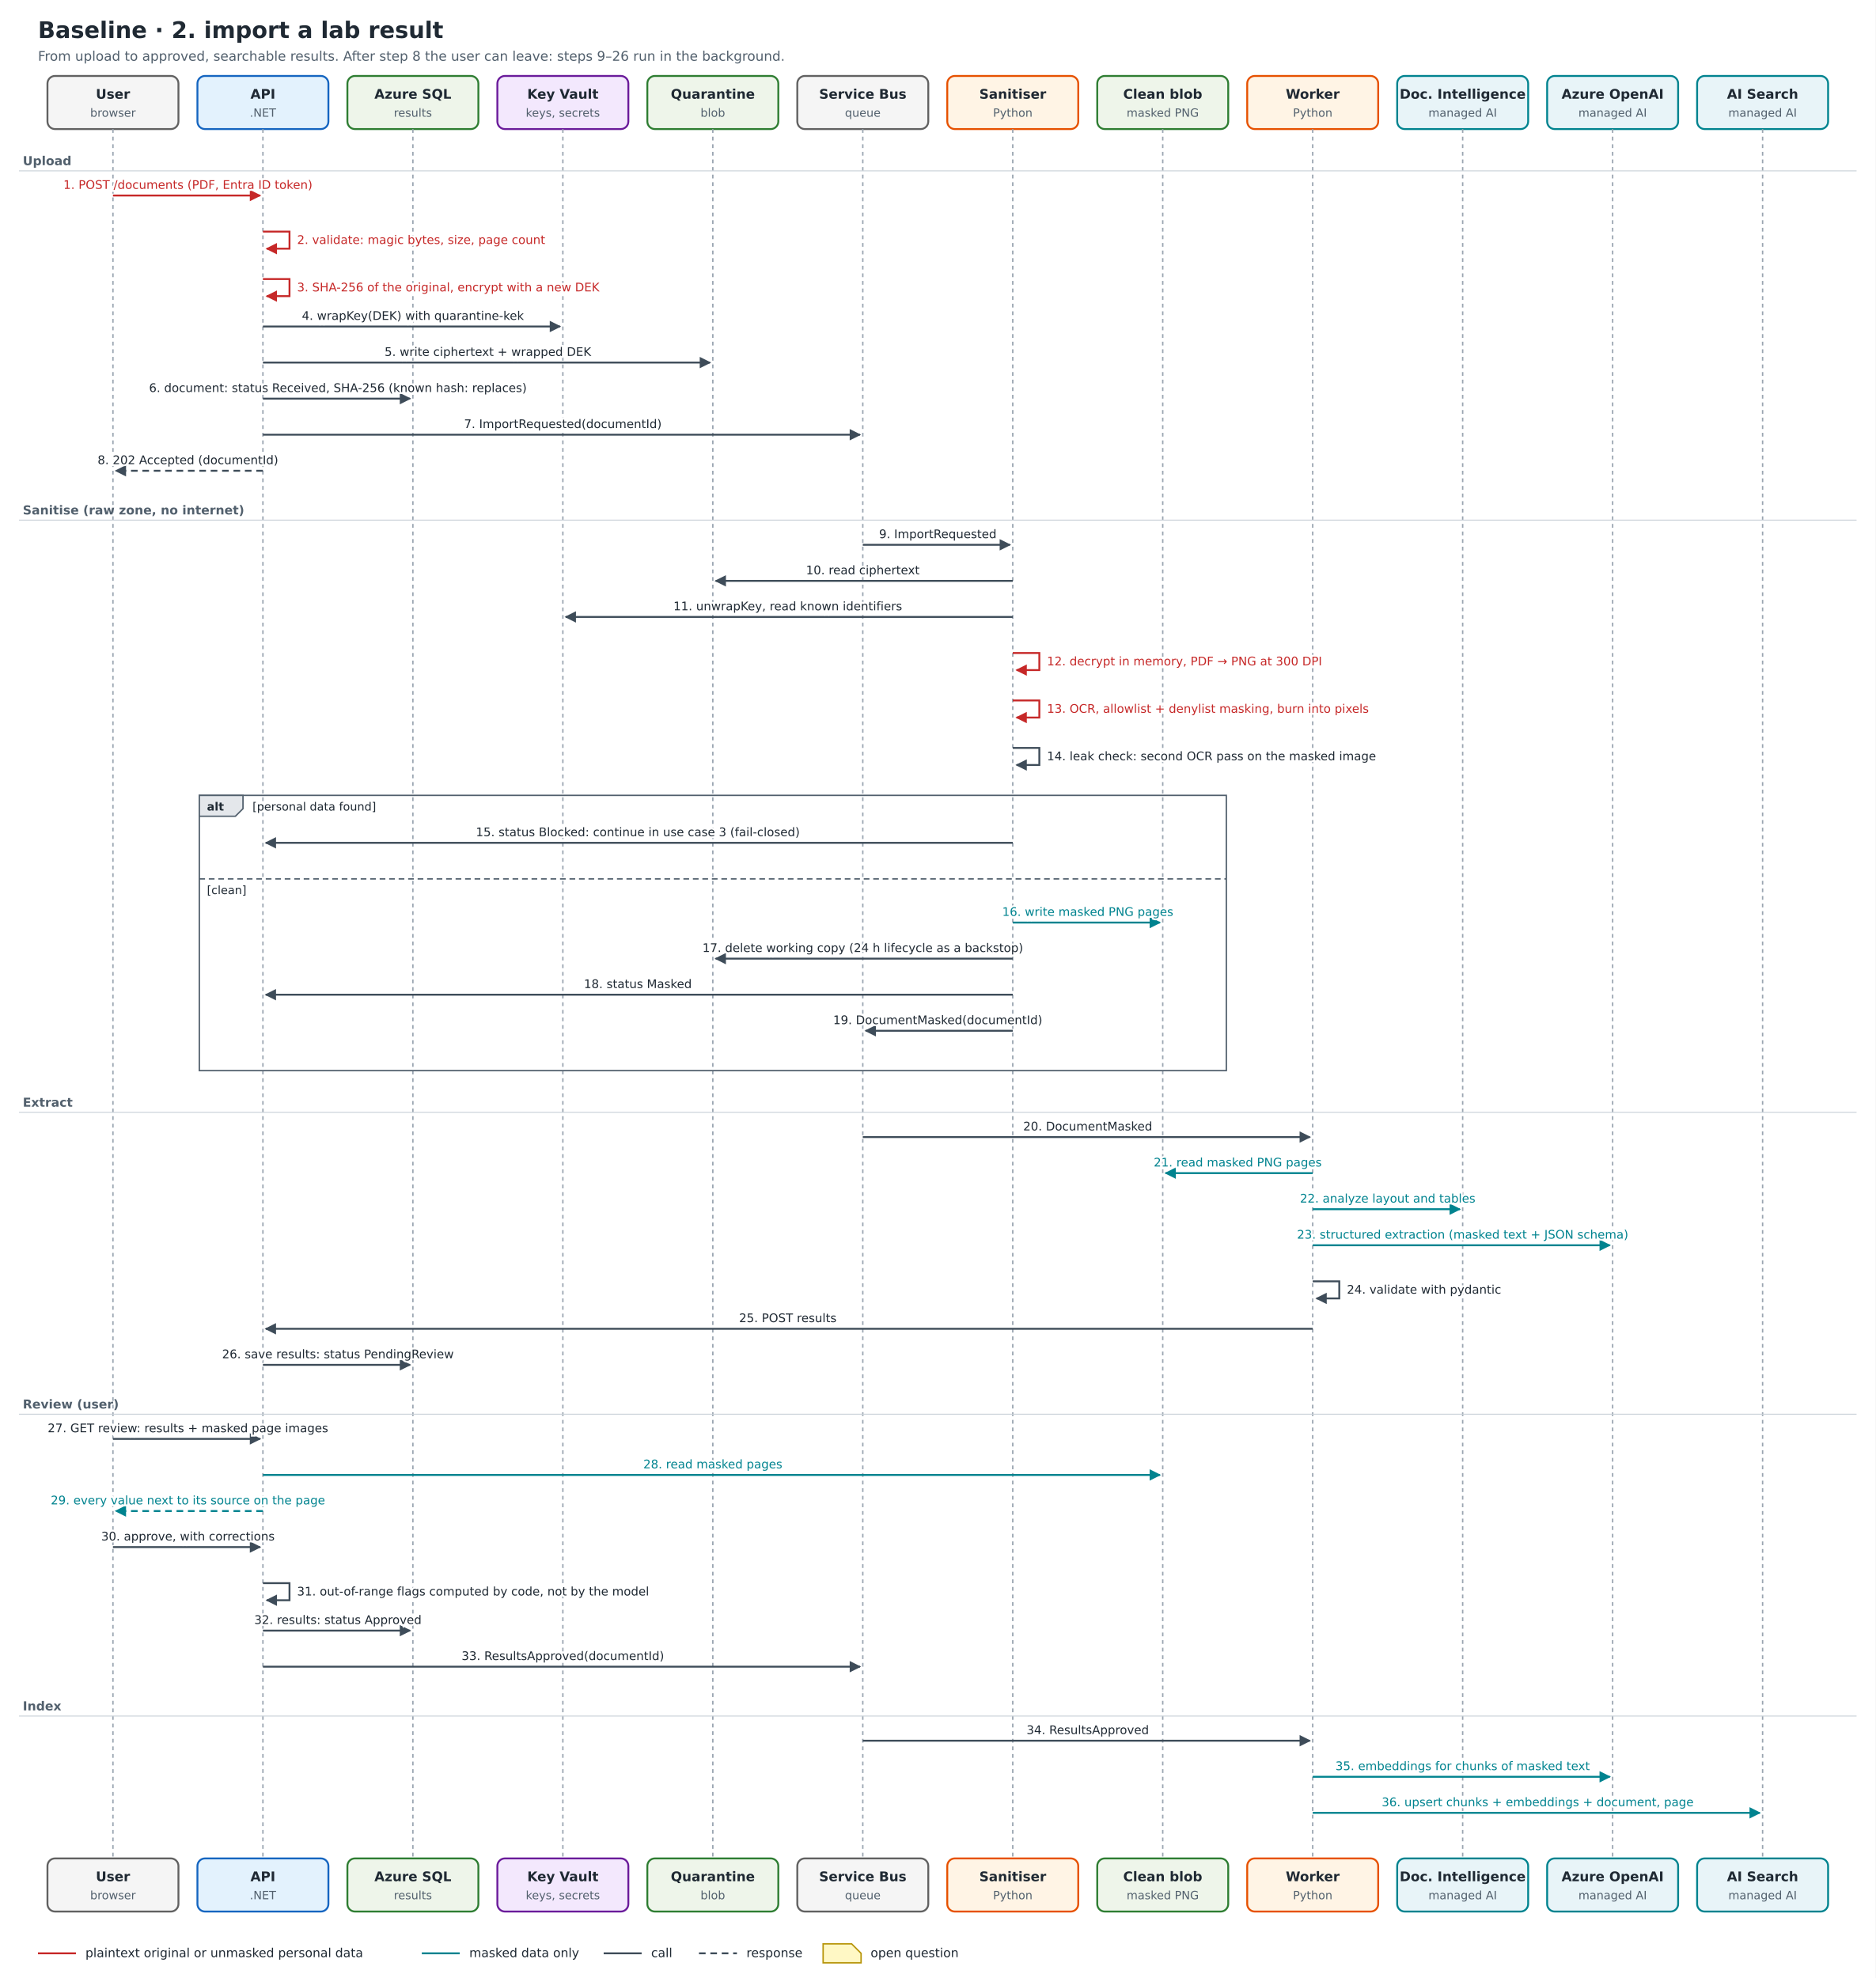
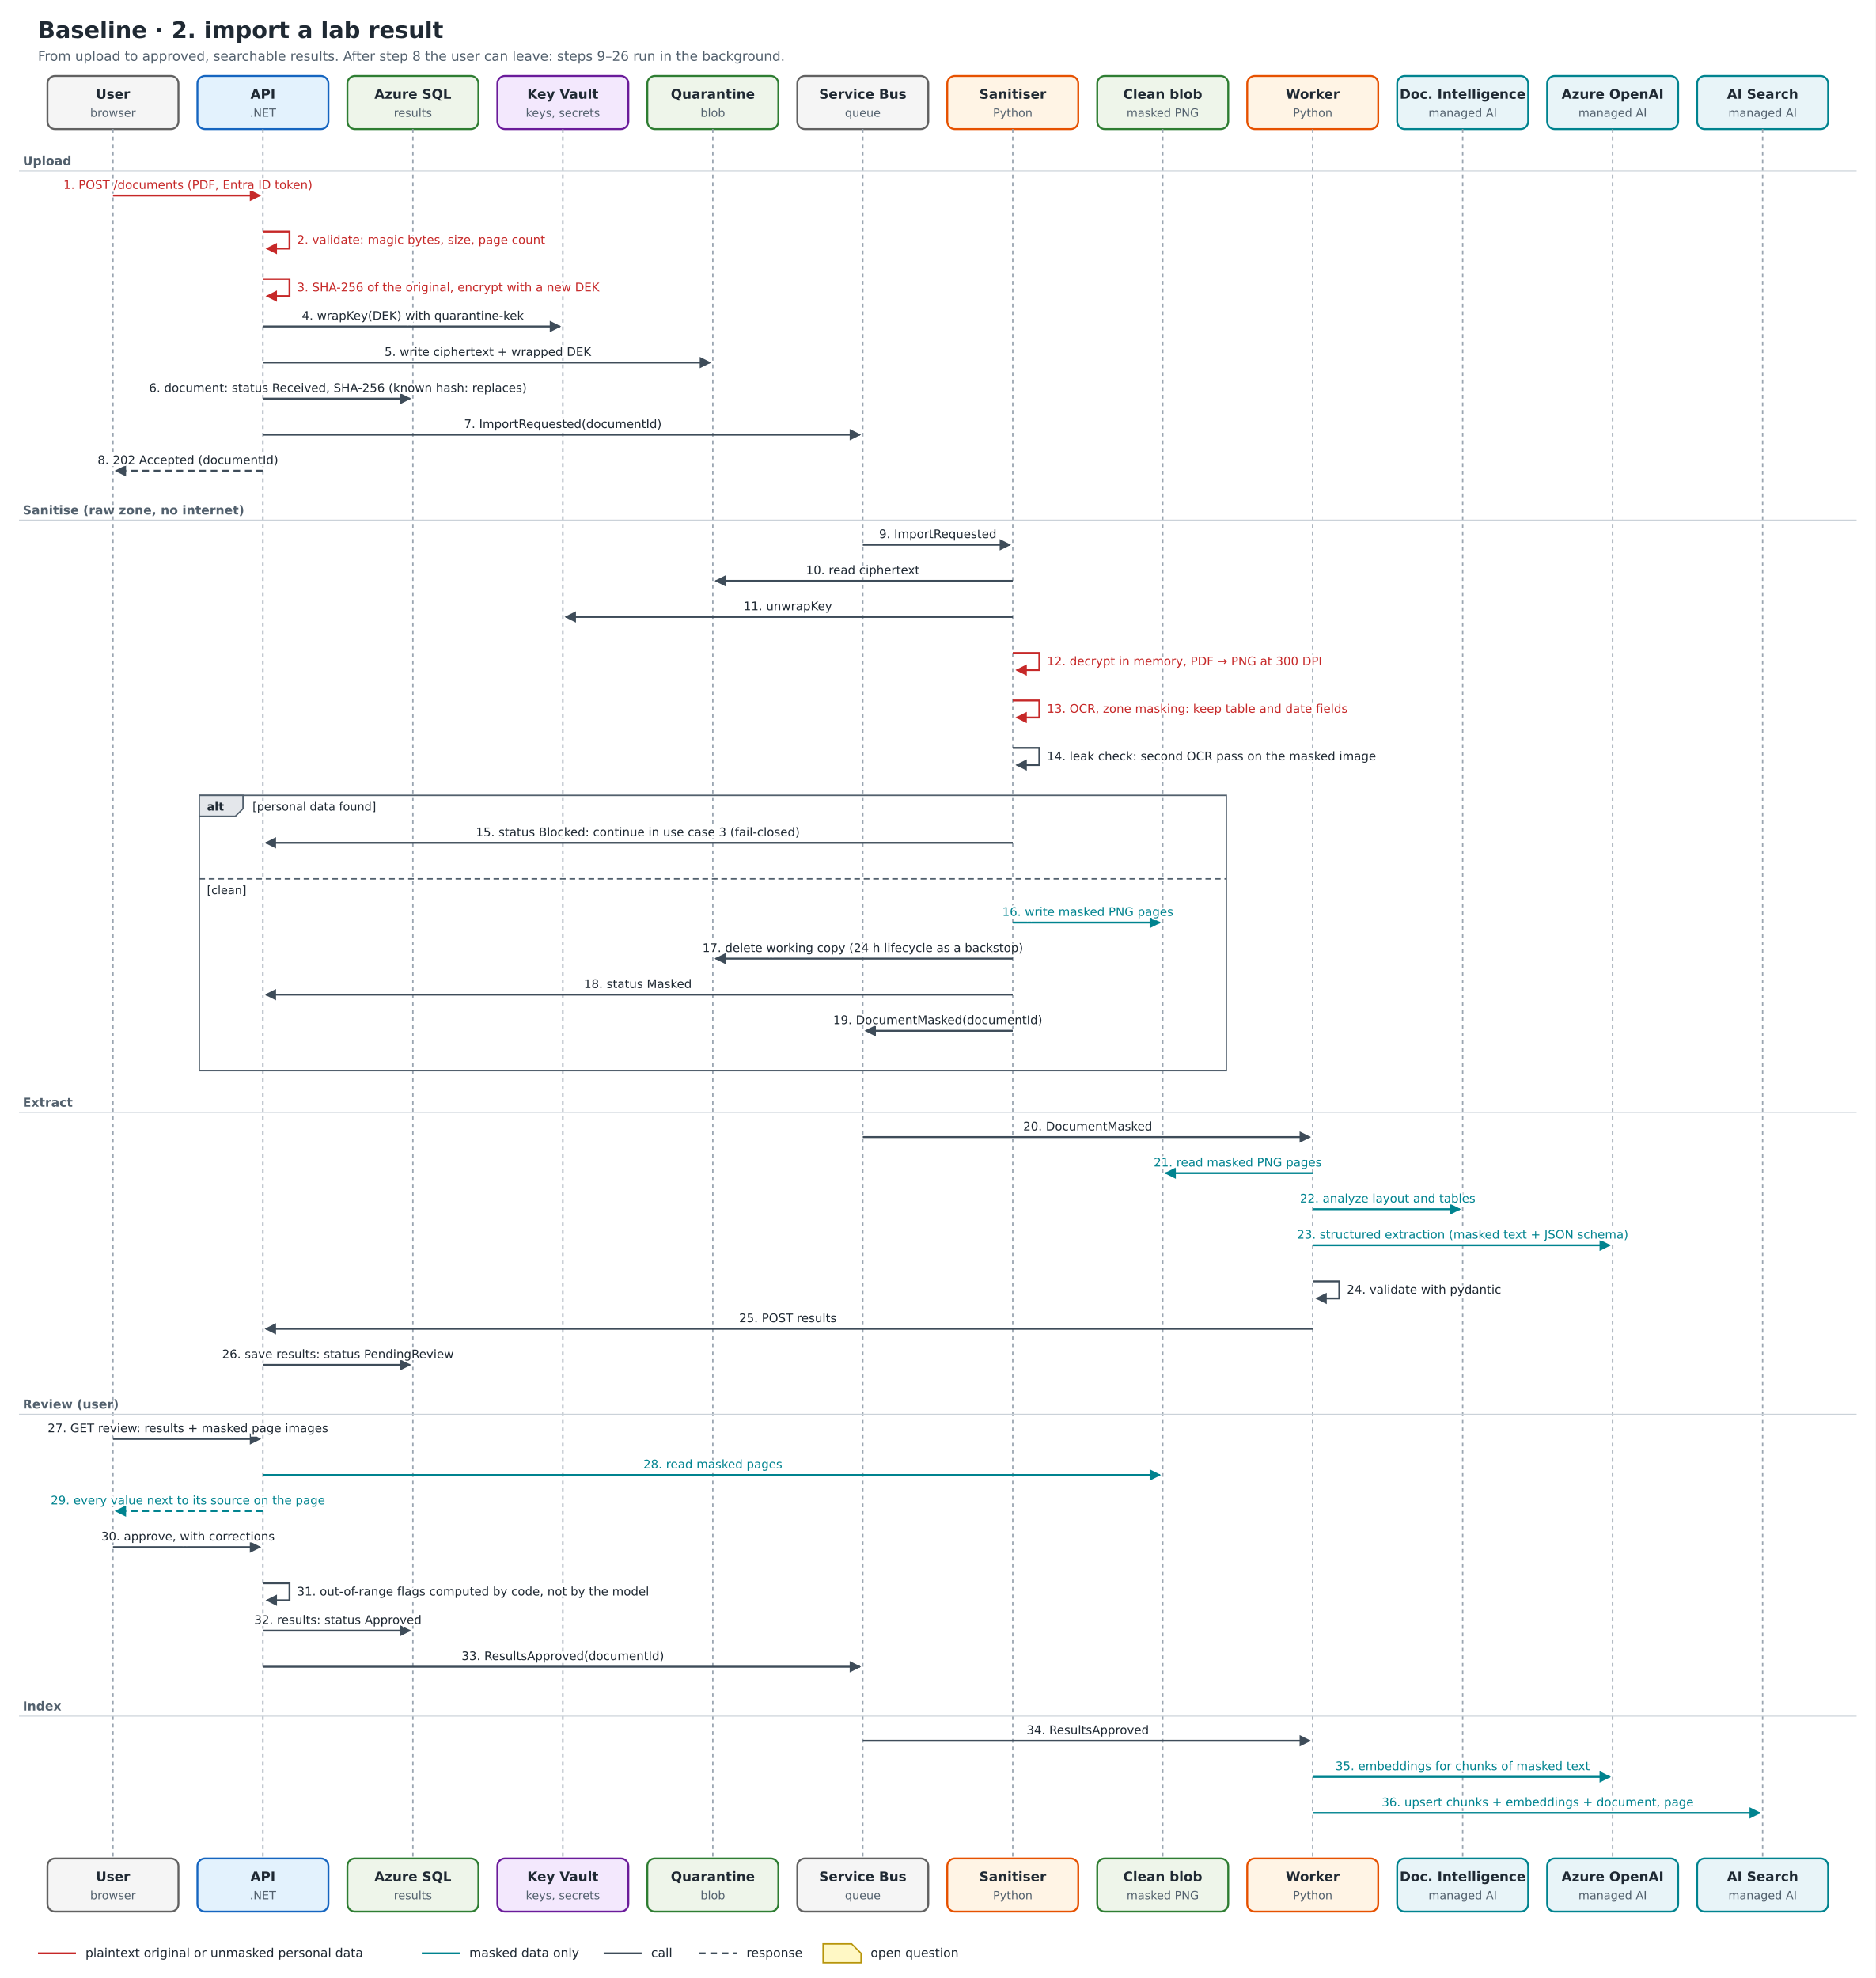
<svg xmlns="http://www.w3.org/2000/svg" width="1976" height="2084" viewBox="0 0 1976 2084" font-family="DejaVu Sans, Arial, sans-serif">
  <defs>
    <marker id="a-raw" viewBox="0 0 10 10" refX="9" refY="5" markerWidth="6" markerHeight="6" orient="auto-start-reverse">
      <path d="M0 0 L10 5 L0 10 z" fill="#c62828" />
    </marker>
    <marker id="a-masked" viewBox="0 0 10 10" refX="9" refY="5" markerWidth="6" markerHeight="6" orient="auto-start-reverse">
      <path d="M0 0 L10 5 L0 10 z" fill="#00838f" />
    </marker>
    <marker id="a-normal" viewBox="0 0 10 10" refX="9" refY="5" markerWidth="6" markerHeight="6" orient="auto-start-reverse">
      <path d="M0 0 L10 5 L0 10 z" fill="#3e4c59" />
    </marker>
  </defs>
  <rect width="100%" height="100%" fill="#ffffff" />
  <text x="40" y="40" font-size="24" font-weight="bold" fill="#1f2933">Baseline · 2. import a lab result</text>
  <text x="40" y="64" font-size="14" fill="#52606d">From upload to approved, searchable results. After step 8 the user can leave: steps 9–26 run in the background.</text>
  <rect x="50" y="80" width="138" height="56" rx="8" fill="#f5f5f5" stroke="#616161" stroke-width="2" />
  <text x="119" y="104" text-anchor="middle" font-size="14" font-weight="bold" fill="#1f2933">User</text>
  <text x="119" y="123" text-anchor="middle" font-size="12" fill="#52606d">browser</text>
  <rect x="50" y="1958" width="138" height="56" rx="8" fill="#f5f5f5" stroke="#616161" stroke-width="2" />
  <text x="119" y="1982" text-anchor="middle" font-size="14" font-weight="bold" fill="#1f2933">User</text>
  <text x="119" y="2001" text-anchor="middle" font-size="12" fill="#52606d">browser</text>
  <line x1="119" y1="136" x2="119" y2="1958" stroke="#9aa5b1" stroke-width="1.5" stroke-dasharray="4 4" />
  <rect x="208" y="80" width="138" height="56" rx="8" fill="#e3f2fd" stroke="#1565c0" stroke-width="2" />
  <text x="277" y="104" text-anchor="middle" font-size="14" font-weight="bold" fill="#1f2933">API</text>
  <text x="277" y="123" text-anchor="middle" font-size="12" fill="#52606d">.NET</text>
  <rect x="208" y="1958" width="138" height="56" rx="8" fill="#e3f2fd" stroke="#1565c0" stroke-width="2" />
  <text x="277" y="1982" text-anchor="middle" font-size="14" font-weight="bold" fill="#1f2933">API</text>
  <text x="277" y="2001" text-anchor="middle" font-size="12" fill="#52606d">.NET</text>
  <line x1="277" y1="136" x2="277" y2="1958" stroke="#9aa5b1" stroke-width="1.5" stroke-dasharray="4 4" />
  <rect x="366" y="80" width="138" height="56" rx="8" fill="#eef5ea" stroke="#2e7d32" stroke-width="2" />
  <text x="435" y="104" text-anchor="middle" font-size="14" font-weight="bold" fill="#1f2933">Azure SQL</text>
  <text x="435" y="123" text-anchor="middle" font-size="12" fill="#52606d">results</text>
  <rect x="366" y="1958" width="138" height="56" rx="8" fill="#eef5ea" stroke="#2e7d32" stroke-width="2" />
  <text x="435" y="1982" text-anchor="middle" font-size="14" font-weight="bold" fill="#1f2933">Azure SQL</text>
  <text x="435" y="2001" text-anchor="middle" font-size="12" fill="#52606d">results</text>
  <line x1="435" y1="136" x2="435" y2="1958" stroke="#9aa5b1" stroke-width="1.5" stroke-dasharray="4 4" />
  <rect x="524" y="80" width="138" height="56" rx="8" fill="#f3e8fd" stroke="#6a1b9a" stroke-width="2" />
  <text x="593" y="104" text-anchor="middle" font-size="14" font-weight="bold" fill="#1f2933">Key Vault</text>
  <text x="593" y="123" text-anchor="middle" font-size="12" fill="#52606d">keys, secrets</text>
  <rect x="524" y="1958" width="138" height="56" rx="8" fill="#f3e8fd" stroke="#6a1b9a" stroke-width="2" />
  <text x="593" y="1982" text-anchor="middle" font-size="14" font-weight="bold" fill="#1f2933">Key Vault</text>
  <text x="593" y="2001" text-anchor="middle" font-size="12" fill="#52606d">keys, secrets</text>
  <line x1="593" y1="136" x2="593" y2="1958" stroke="#9aa5b1" stroke-width="1.5" stroke-dasharray="4 4" />
  <rect x="682" y="80" width="138" height="56" rx="8" fill="#eef5ea" stroke="#2e7d32" stroke-width="2" />
  <text x="751" y="104" text-anchor="middle" font-size="14" font-weight="bold" fill="#1f2933">Quarantine</text>
  <text x="751" y="123" text-anchor="middle" font-size="12" fill="#52606d">blob</text>
  <rect x="682" y="1958" width="138" height="56" rx="8" fill="#eef5ea" stroke="#2e7d32" stroke-width="2" />
  <text x="751" y="1982" text-anchor="middle" font-size="14" font-weight="bold" fill="#1f2933">Quarantine</text>
  <text x="751" y="2001" text-anchor="middle" font-size="12" fill="#52606d">blob</text>
  <line x1="751" y1="136" x2="751" y2="1958" stroke="#9aa5b1" stroke-width="1.5" stroke-dasharray="4 4" />
  <rect x="840" y="80" width="138" height="56" rx="8" fill="#f5f5f5" stroke="#616161" stroke-width="2" />
  <text x="909" y="104" text-anchor="middle" font-size="14" font-weight="bold" fill="#1f2933">Service Bus</text>
  <text x="909" y="123" text-anchor="middle" font-size="12" fill="#52606d">queue</text>
  <rect x="840" y="1958" width="138" height="56" rx="8" fill="#f5f5f5" stroke="#616161" stroke-width="2" />
  <text x="909" y="1982" text-anchor="middle" font-size="14" font-weight="bold" fill="#1f2933">Service Bus</text>
  <text x="909" y="2001" text-anchor="middle" font-size="12" fill="#52606d">queue</text>
  <line x1="909" y1="136" x2="909" y2="1958" stroke="#9aa5b1" stroke-width="1.5" stroke-dasharray="4 4" />
  <rect x="998" y="80" width="138" height="56" rx="8" fill="#fff4e5" stroke="#e65100" stroke-width="2" />
  <text x="1067" y="104" text-anchor="middle" font-size="14" font-weight="bold" fill="#1f2933">Sanitiser</text>
  <text x="1067" y="123" text-anchor="middle" font-size="12" fill="#52606d">Python</text>
  <rect x="998" y="1958" width="138" height="56" rx="8" fill="#fff4e5" stroke="#e65100" stroke-width="2" />
  <text x="1067" y="1982" text-anchor="middle" font-size="14" font-weight="bold" fill="#1f2933">Sanitiser</text>
  <text x="1067" y="2001" text-anchor="middle" font-size="12" fill="#52606d">Python</text>
  <line x1="1067" y1="136" x2="1067" y2="1958" stroke="#9aa5b1" stroke-width="1.5" stroke-dasharray="4 4" />
  <rect x="1156" y="80" width="138" height="56" rx="8" fill="#eef5ea" stroke="#2e7d32" stroke-width="2" />
  <text x="1225" y="104" text-anchor="middle" font-size="14" font-weight="bold" fill="#1f2933">Clean blob</text>
  <text x="1225" y="123" text-anchor="middle" font-size="12" fill="#52606d">masked PNG</text>
  <rect x="1156" y="1958" width="138" height="56" rx="8" fill="#eef5ea" stroke="#2e7d32" stroke-width="2" />
  <text x="1225" y="1982" text-anchor="middle" font-size="14" font-weight="bold" fill="#1f2933">Clean blob</text>
  <text x="1225" y="2001" text-anchor="middle" font-size="12" fill="#52606d">masked PNG</text>
  <line x1="1225" y1="136" x2="1225" y2="1958" stroke="#9aa5b1" stroke-width="1.5" stroke-dasharray="4 4" />
  <rect x="1314" y="80" width="138" height="56" rx="8" fill="#fff4e5" stroke="#e65100" stroke-width="2" />
  <text x="1383" y="104" text-anchor="middle" font-size="14" font-weight="bold" fill="#1f2933">Worker</text>
  <text x="1383" y="123" text-anchor="middle" font-size="12" fill="#52606d">Python</text>
  <rect x="1314" y="1958" width="138" height="56" rx="8" fill="#fff4e5" stroke="#e65100" stroke-width="2" />
  <text x="1383" y="1982" text-anchor="middle" font-size="14" font-weight="bold" fill="#1f2933">Worker</text>
  <text x="1383" y="2001" text-anchor="middle" font-size="12" fill="#52606d">Python</text>
  <line x1="1383" y1="136" x2="1383" y2="1958" stroke="#9aa5b1" stroke-width="1.5" stroke-dasharray="4 4" />
  <rect x="1472" y="80" width="138" height="56" rx="8" fill="#e8f4f8" stroke="#00838f" stroke-width="2" />
  <text x="1541" y="104" text-anchor="middle" font-size="14" font-weight="bold" fill="#1f2933">Doc. Intelligence</text>
  <text x="1541" y="123" text-anchor="middle" font-size="12" fill="#52606d">managed AI</text>
  <rect x="1472" y="1958" width="138" height="56" rx="8" fill="#e8f4f8" stroke="#00838f" stroke-width="2" />
  <text x="1541" y="1982" text-anchor="middle" font-size="14" font-weight="bold" fill="#1f2933">Doc. Intelligence</text>
  <text x="1541" y="2001" text-anchor="middle" font-size="12" fill="#52606d">managed AI</text>
  <line x1="1541" y1="136" x2="1541" y2="1958" stroke="#9aa5b1" stroke-width="1.5" stroke-dasharray="4 4" />
  <rect x="1630" y="80" width="138" height="56" rx="8" fill="#e8f4f8" stroke="#00838f" stroke-width="2" />
  <text x="1699" y="104" text-anchor="middle" font-size="14" font-weight="bold" fill="#1f2933">Azure OpenAI</text>
  <text x="1699" y="123" text-anchor="middle" font-size="12" fill="#52606d">managed AI</text>
  <rect x="1630" y="1958" width="138" height="56" rx="8" fill="#e8f4f8" stroke="#00838f" stroke-width="2" />
  <text x="1699" y="1982" text-anchor="middle" font-size="14" font-weight="bold" fill="#1f2933">Azure OpenAI</text>
  <text x="1699" y="2001" text-anchor="middle" font-size="12" fill="#52606d">managed AI</text>
  <line x1="1699" y1="136" x2="1699" y2="1958" stroke="#9aa5b1" stroke-width="1.5" stroke-dasharray="4 4" />
  <rect x="1788" y="80" width="138" height="56" rx="8" fill="#e8f4f8" stroke="#00838f" stroke-width="2" />
  <text x="1857" y="104" text-anchor="middle" font-size="14" font-weight="bold" fill="#1f2933">AI Search</text>
  <text x="1857" y="123" text-anchor="middle" font-size="12" fill="#52606d">managed AI</text>
  <rect x="1788" y="1958" width="138" height="56" rx="8" fill="#e8f4f8" stroke="#00838f" stroke-width="2" />
  <text x="1857" y="1982" text-anchor="middle" font-size="14" font-weight="bold" fill="#1f2933">AI Search</text>
  <text x="1857" y="2001" text-anchor="middle" font-size="12" fill="#52606d">managed AI</text>
  <line x1="1857" y1="136" x2="1857" y2="1958" stroke="#9aa5b1" stroke-width="1.5" stroke-dasharray="4 4" />
  <line x1="20" y1="180" x2="1956" y2="180" stroke="#cbd2d9" stroke-width="1" />
  <text x="24" y="174" font-size="13" font-weight="bold" fill="#52606d">Upload</text>
  <line x1="119" y1="206" x2="274" y2="206" stroke="#c62828" stroke-width="2" marker-end="url(#a-raw)" />
  <text x="198" y="199" text-anchor="middle" font-size="12.5" fill="#c62828" paint-order="stroke" stroke="#ffffff" stroke-width="4">1. POST /documents (PDF, Entra ID token)</text>
  <path d="M277 244 h28 v18 h-24" fill="none" stroke="#c62828" stroke-width="2" marker-end="url(#a-raw)" />
  <text x="313" y="257" font-size="12.5" fill="#c62828" paint-order="stroke" stroke="#ffffff" stroke-width="4">2. validate: magic bytes, size, page count</text>
  <path d="M277 294 h28 v18 h-24" fill="none" stroke="#c62828" stroke-width="2" marker-end="url(#a-raw)" />
  <text x="313" y="307" font-size="12.5" fill="#c62828" paint-order="stroke" stroke="#ffffff" stroke-width="4">3. SHA-256 of the original, encrypt with a new DEK</text>
  <line x1="277" y1="344" x2="590" y2="344" stroke="#3e4c59" stroke-width="2" marker-end="url(#a-normal)" />
  <text x="435" y="337" text-anchor="middle" font-size="12.5" fill="#1f2933" paint-order="stroke" stroke="#ffffff" stroke-width="4">4. wrapKey(DEK) with quarantine-kek</text>
  <line x1="277" y1="382" x2="748" y2="382" stroke="#3e4c59" stroke-width="2" marker-end="url(#a-normal)" />
  <text x="514" y="375" text-anchor="middle" font-size="12.5" fill="#1f2933" paint-order="stroke" stroke="#ffffff" stroke-width="4">5. write ciphertext + wrapped DEK</text>
  <line x1="277" y1="420" x2="432" y2="420" stroke="#3e4c59" stroke-width="2" marker-end="url(#a-normal)" />
  <text x="356" y="413" text-anchor="middle" font-size="12.5" fill="#1f2933" paint-order="stroke" stroke="#ffffff" stroke-width="4">6. document: status Received, SHA-256 (known hash: replaces)</text>
  <line x1="277" y1="458" x2="906" y2="458" stroke="#3e4c59" stroke-width="2" marker-end="url(#a-normal)" />
  <text x="593" y="451" text-anchor="middle" font-size="12.5" fill="#1f2933" paint-order="stroke" stroke="#ffffff" stroke-width="4">7. ImportRequested(documentId)</text>
  <line x1="277" y1="496" x2="122" y2="496" stroke="#3e4c59" stroke-width="2" stroke-dasharray="7 5" marker-end="url(#a-normal)" />
  <text x="198" y="489" text-anchor="middle" font-size="12.5" fill="#1f2933" paint-order="stroke" stroke="#ffffff" stroke-width="4">8. 202 Accepted (documentId)</text>
  <line x1="20" y1="548" x2="1956" y2="548" stroke="#cbd2d9" stroke-width="1" />
  <text x="24" y="542" font-size="13" font-weight="bold" fill="#52606d">Sanitise (raw zone, no internet)</text>
  <line x1="909" y1="574" x2="1064" y2="574" stroke="#3e4c59" stroke-width="2" marker-end="url(#a-normal)" />
  <text x="988" y="567" text-anchor="middle" font-size="12.5" fill="#1f2933" paint-order="stroke" stroke="#ffffff" stroke-width="4">9. ImportRequested</text>
  <line x1="1067" y1="612" x2="754" y2="612" stroke="#3e4c59" stroke-width="2" marker-end="url(#a-normal)" />
  <text x="909" y="605" text-anchor="middle" font-size="12.5" fill="#1f2933" paint-order="stroke" stroke="#ffffff" stroke-width="4">10. read ciphertext</text>
  <line x1="1067" y1="650" x2="596" y2="650" stroke="#3e4c59" stroke-width="2" marker-end="url(#a-normal)" />
-   <text x="830" y="643" text-anchor="middle" font-size="12.5" fill="#1f2933" paint-order="stroke" stroke="#ffffff" stroke-width="4">11. unwrapKey, read known identifiers</text>
+   <text x="830" y="643" text-anchor="middle" font-size="12.5" fill="#1f2933" paint-order="stroke" stroke="#ffffff" stroke-width="4">11. unwrapKey</text>
  <path d="M1067 688 h28 v18 h-24" fill="none" stroke="#c62828" stroke-width="2" marker-end="url(#a-raw)" />
  <text x="1103" y="701" font-size="12.5" fill="#c62828" paint-order="stroke" stroke="#ffffff" stroke-width="4">12. decrypt in memory, PDF → PNG at 300 DPI</text>
  <path d="M1067 738 h28 v18 h-24" fill="none" stroke="#c62828" stroke-width="2" marker-end="url(#a-raw)" />
-   <text x="1103" y="751" font-size="12.5" fill="#c62828" paint-order="stroke" stroke="#ffffff" stroke-width="4">13. OCR, allowlist + denylist masking, burn into pixels</text>
+   <text x="1103" y="751" font-size="12.5" fill="#c62828" paint-order="stroke" stroke="#ffffff" stroke-width="4">13. OCR, zone masking: keep table and date fields</text>
  <path d="M1067 788 h28 v18 h-24" fill="none" stroke="#3e4c59" stroke-width="2" marker-end="url(#a-normal)" />
  <text x="1103" y="801" font-size="12.5" fill="#1f2933" paint-order="stroke" stroke="#ffffff" stroke-width="4">14. leak check: second OCR pass on the masked image</text>
  <line x1="1067" y1="888" x2="280" y2="888" stroke="#3e4c59" stroke-width="2" marker-end="url(#a-normal)" />
  <text x="672" y="881" text-anchor="middle" font-size="12.5" fill="#1f2933" paint-order="stroke" stroke="#ffffff" stroke-width="4">15. status Blocked: continue in use case 3 (fail-closed)</text>
  <line x1="1067" y1="972" x2="1222" y2="972" stroke="#00838f" stroke-width="2" marker-end="url(#a-masked)" />
  <text x="1146" y="965" text-anchor="middle" font-size="12.5" fill="#00838f" paint-order="stroke" stroke="#ffffff" stroke-width="4">16. write masked PNG pages</text>
  <line x1="1067" y1="1010" x2="754" y2="1010" stroke="#3e4c59" stroke-width="2" marker-end="url(#a-normal)" />
  <text x="909" y="1003" text-anchor="middle" font-size="12.5" fill="#1f2933" paint-order="stroke" stroke="#ffffff" stroke-width="4">17. delete working copy (24 h lifecycle as a backstop)</text>
  <line x1="1067" y1="1048" x2="280" y2="1048" stroke="#3e4c59" stroke-width="2" marker-end="url(#a-normal)" />
  <text x="672" y="1041" text-anchor="middle" font-size="12.5" fill="#1f2933" paint-order="stroke" stroke="#ffffff" stroke-width="4">18. status Masked</text>
  <line x1="1067" y1="1086" x2="912" y2="1086" stroke="#3e4c59" stroke-width="2" marker-end="url(#a-normal)" />
  <text x="988" y="1079" text-anchor="middle" font-size="12.5" fill="#1f2933" paint-order="stroke" stroke="#ffffff" stroke-width="4">19. DocumentMasked(documentId)</text>
  <rect x="210" y="838" width="1082" height="290" fill="none" stroke="#52606d" stroke-width="1.5" />
  <path d="M210 838 h46 v14 l-8 8 h-38 z" fill="#e4e7eb" stroke="#52606d" stroke-width="1.5" />
  <text x="218" y="854" font-size="12" font-weight="bold" fill="#1f2933">alt</text>
  <text x="266" y="854" font-size="12" fill="#1f2933">[personal data found]</text>
  <line x1="210" y1="926" x2="1292" y2="926" stroke="#52606d" stroke-width="1.5" stroke-dasharray="6 4" />
  <text x="218" y="942" font-size="12" fill="#1f2933">[clean]</text>
  <line x1="20" y1="1172" x2="1956" y2="1172" stroke="#cbd2d9" stroke-width="1" />
  <text x="24" y="1166" font-size="13" font-weight="bold" fill="#52606d">Extract</text>
  <line x1="909" y1="1198" x2="1380" y2="1198" stroke="#3e4c59" stroke-width="2" marker-end="url(#a-normal)" />
  <text x="1146" y="1191" text-anchor="middle" font-size="12.5" fill="#1f2933" paint-order="stroke" stroke="#ffffff" stroke-width="4">20. DocumentMasked</text>
  <line x1="1383" y1="1236" x2="1228" y2="1236" stroke="#00838f" stroke-width="2" marker-end="url(#a-masked)" />
  <text x="1304" y="1229" text-anchor="middle" font-size="12.5" fill="#00838f" paint-order="stroke" stroke="#ffffff" stroke-width="4">21. read masked PNG pages</text>
  <line x1="1383" y1="1274" x2="1538" y2="1274" stroke="#00838f" stroke-width="2" marker-end="url(#a-masked)" />
  <text x="1462" y="1267" text-anchor="middle" font-size="12.5" fill="#00838f" paint-order="stroke" stroke="#ffffff" stroke-width="4">22. analyze layout and tables</text>
  <line x1="1383" y1="1312" x2="1696" y2="1312" stroke="#00838f" stroke-width="2" marker-end="url(#a-masked)" />
  <text x="1541" y="1305" text-anchor="middle" font-size="12.5" fill="#00838f" paint-order="stroke" stroke="#ffffff" stroke-width="4">23. structured extraction (masked text + JSON schema)</text>
  <path d="M1383 1350 h28 v18 h-24" fill="none" stroke="#3e4c59" stroke-width="2" marker-end="url(#a-normal)" />
  <text x="1419" y="1363" font-size="12.5" fill="#1f2933" paint-order="stroke" stroke="#ffffff" stroke-width="4">24. validate with pydantic</text>
  <line x1="1383" y1="1400" x2="280" y2="1400" stroke="#3e4c59" stroke-width="2" marker-end="url(#a-normal)" />
  <text x="830" y="1393" text-anchor="middle" font-size="12.5" fill="#1f2933" paint-order="stroke" stroke="#ffffff" stroke-width="4">25. POST results</text>
  <line x1="277" y1="1438" x2="432" y2="1438" stroke="#3e4c59" stroke-width="2" marker-end="url(#a-normal)" />
  <text x="356" y="1431" text-anchor="middle" font-size="12.5" fill="#1f2933" paint-order="stroke" stroke="#ffffff" stroke-width="4">26. save results: status PendingReview</text>
  <line x1="20" y1="1490" x2="1956" y2="1490" stroke="#cbd2d9" stroke-width="1" />
  <text x="24" y="1484" font-size="13" font-weight="bold" fill="#52606d">Review (user)</text>
  <line x1="119" y1="1516" x2="274" y2="1516" stroke="#3e4c59" stroke-width="2" marker-end="url(#a-normal)" />
  <text x="198" y="1509" text-anchor="middle" font-size="12.5" fill="#1f2933" paint-order="stroke" stroke="#ffffff" stroke-width="4">27. GET review: results + masked page images</text>
  <line x1="277" y1="1554" x2="1222" y2="1554" stroke="#00838f" stroke-width="2" marker-end="url(#a-masked)" />
  <text x="751" y="1547" text-anchor="middle" font-size="12.5" fill="#00838f" paint-order="stroke" stroke="#ffffff" stroke-width="4">28. read masked pages</text>
  <line x1="277" y1="1592" x2="122" y2="1592" stroke="#00838f" stroke-width="2" stroke-dasharray="7 5" marker-end="url(#a-masked)" />
  <text x="198" y="1585" text-anchor="middle" font-size="12.5" fill="#00838f" paint-order="stroke" stroke="#ffffff" stroke-width="4">29. every value next to its source on the page</text>
  <line x1="119" y1="1630" x2="274" y2="1630" stroke="#3e4c59" stroke-width="2" marker-end="url(#a-normal)" />
  <text x="198" y="1623" text-anchor="middle" font-size="12.5" fill="#1f2933" paint-order="stroke" stroke="#ffffff" stroke-width="4">30. approve, with corrections</text>
  <path d="M277 1668 h28 v18 h-24" fill="none" stroke="#3e4c59" stroke-width="2" marker-end="url(#a-normal)" />
  <text x="313" y="1681" font-size="12.5" fill="#1f2933" paint-order="stroke" stroke="#ffffff" stroke-width="4">31. out-of-range flags computed by code, not by the model</text>
  <line x1="277" y1="1718" x2="432" y2="1718" stroke="#3e4c59" stroke-width="2" marker-end="url(#a-normal)" />
  <text x="356" y="1711" text-anchor="middle" font-size="12.5" fill="#1f2933" paint-order="stroke" stroke="#ffffff" stroke-width="4">32. results: status Approved</text>
  <line x1="277" y1="1756" x2="906" y2="1756" stroke="#3e4c59" stroke-width="2" marker-end="url(#a-normal)" />
  <text x="593" y="1749" text-anchor="middle" font-size="12.5" fill="#1f2933" paint-order="stroke" stroke="#ffffff" stroke-width="4">33. ResultsApproved(documentId)</text>
  <line x1="20" y1="1808" x2="1956" y2="1808" stroke="#cbd2d9" stroke-width="1" />
  <text x="24" y="1802" font-size="13" font-weight="bold" fill="#52606d">Index</text>
  <line x1="909" y1="1834" x2="1380" y2="1834" stroke="#3e4c59" stroke-width="2" marker-end="url(#a-normal)" />
  <text x="1146" y="1827" text-anchor="middle" font-size="12.5" fill="#1f2933" paint-order="stroke" stroke="#ffffff" stroke-width="4">34. ResultsApproved</text>
  <line x1="1383" y1="1872" x2="1696" y2="1872" stroke="#00838f" stroke-width="2" marker-end="url(#a-masked)" />
  <text x="1541" y="1865" text-anchor="middle" font-size="12.5" fill="#00838f" paint-order="stroke" stroke="#ffffff" stroke-width="4">35. embeddings for chunks of masked text</text>
  <line x1="1383" y1="1910" x2="1854" y2="1910" stroke="#00838f" stroke-width="2" marker-end="url(#a-masked)" />
  <text x="1620" y="1903" text-anchor="middle" font-size="12.5" fill="#00838f" paint-order="stroke" stroke="#ffffff" stroke-width="4">36. upsert chunks + embeddings + document, page</text>
  <line x1="40" y1="2058" x2="80" y2="2058" stroke="#c62828" stroke-width="2" />
  <text x="90" y="2062" font-size="13" fill="#1f2933">plaintext original or unmasked personal data</text>
  <line x1="444.4" y1="2058" x2="484.4" y2="2058" stroke="#00838f" stroke-width="2" />
  <text x="494.4" y="2062" font-size="13" fill="#1f2933">masked data only</text>
  <line x1="636" y1="2058" x2="676" y2="2058" stroke="#3e4c59" stroke-width="2" />
  <text x="686" y="2062" font-size="13" fill="#1f2933">call</text>
  <line x1="736.4" y1="2058" x2="776.4" y2="2058" stroke="#3e4c59" stroke-width="2" stroke-dasharray="7 5" />
  <text x="786.4" y="2062" font-size="13" fill="#1f2933">response</text>
  <path d="M867.2 2048 h30 l10 10 v10 h-40 z" fill="#fff8c5" stroke="#b7950b" stroke-width="1.5" />
  <text x="917.2" y="2062" font-size="13" fill="#1f2933">open question</text>
</svg>
